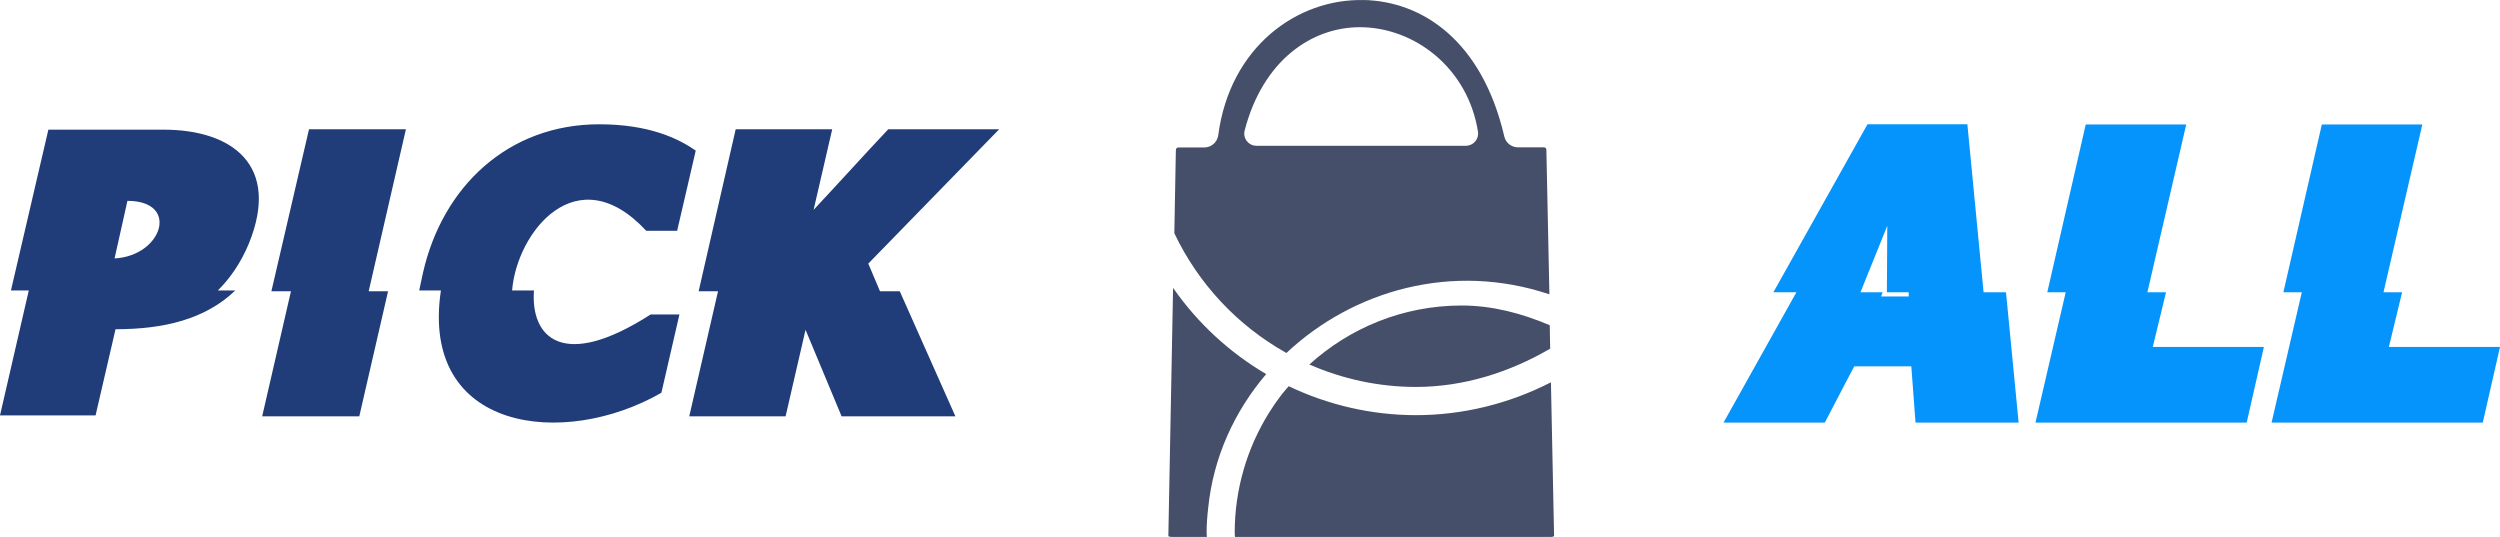
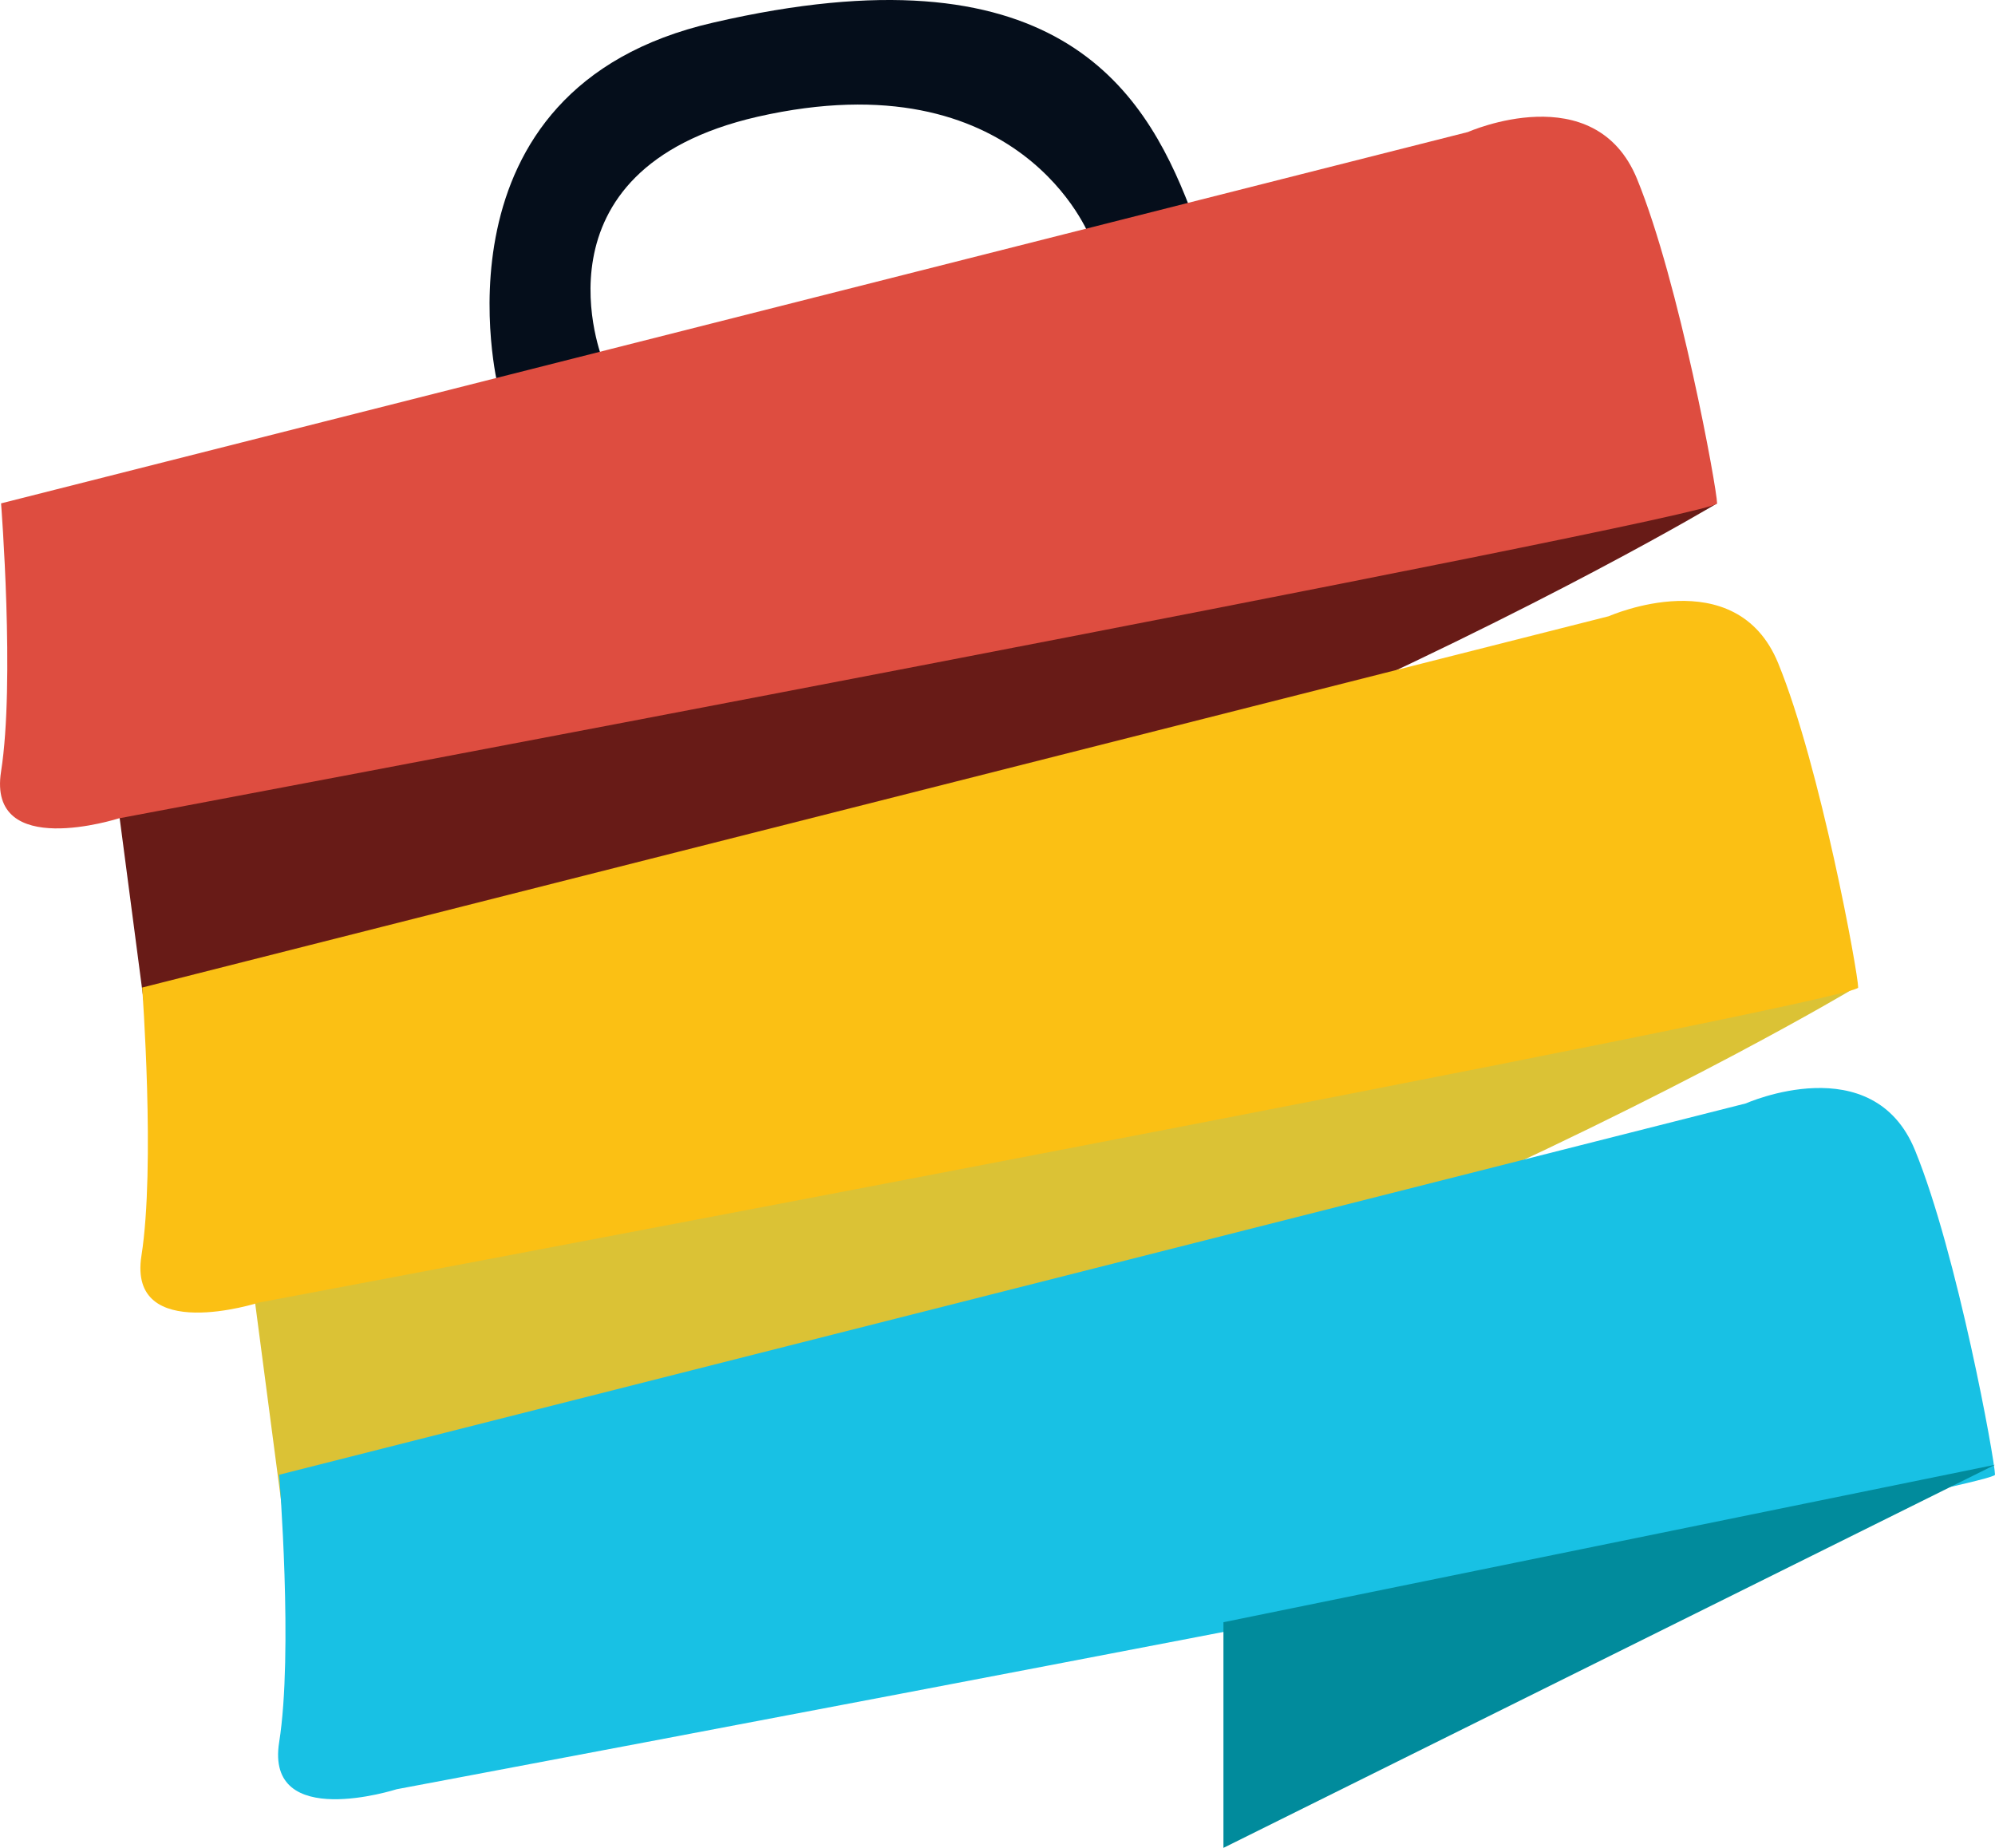
- <svg xmlns="http://www.w3.org/2000/svg" viewBox="0 0 301.708 64.8" preserveAspectRatio="xMidYMid meet" class="css-grg60t" id="dehecaag" width="301.708" height="64.8">
-   <defs id="SvgjsDefs3900" />
-   <g id="SvgjsG3901" featurekey="nameLeftFeature-0" transform="matrix(1.185736,0,0,1.185736,-3.843922,2.724899)" fill="#203C79">
-     <path d="M4.356 27.266 c1.27 -5.449 2.539 -10.918 3.809 -16.367 l11.719 0 c7.012 0 11.914 3.633 8.691 11.582 c-0.82 1.973 -1.914 3.555 -3.164 4.785 l1.777 0 c-3.066 2.949 -7.305 3.945 -12.188 3.945 l-2.031 8.77 l-9.727 0 l2.93 -12.715 l-1.816 0 z M16.211 18.145 c-0.41 1.914 -0.879 3.867 -1.309 5.859 c4.863 -0.254 6.68 -5.859 1.309 -5.859 z M42.739 27.344 l-2.93 12.734 l-9.883 0 l2.93 -12.734 l-1.992 0 l3.828 -16.484 l9.863 0 l-3.789 16.484 l1.973 0 z M55.362 27.266 l2.227 0 c-0.352 4.707 2.852 8.242 11.875 2.441 l2.93 0 l-1.836 7.969 c-9.902 5.703 -24.59 3.984 -22.441 -10.41 l-2.207 0 c0.117 -0.527 0.234 -1.152 0.391 -1.836 c1.992 -8.73 8.652 -15.078 17.93 -15.078 c5.117 0 8.066 1.465 9.824 2.676 l-1.895 8.164 l-3.144 0 c-7.07 -7.617 -13.184 0.156 -13.652 6.074 z M94.819 27.344 l5.664 12.734 l-11.582 0 l-3.672 -8.809 l-2.031 8.809 l-9.805 0 l2.93 -12.734 l-1.973 0 l3.769 -16.484 l9.824 0 l-1.895 8.203 c2.559 -2.734 5.059 -5.508 7.598 -8.203 l11.289 0 l-13.32 13.672 l1.191 2.812 l2.012 0 z" fill="#203C79" />
-   </g>
-   <g id="SvgjsG3902" featurekey="inlineSymbolFeature-0" transform="matrix(0.7043478,0,0,0.7043478,129.0592,-2.817391)" fill="#464F69">
-     <path d=" M 50.455 4.001 L 50.455 4.003 L 50.451 4.01 C 39.032 3.731 27.492 12.044 25.504 27.157 C 25.351 28.353 24.34 29.258 23.136 29.265 L 18.719 29.265 C 18.423 29.265 18.24 29.409 18.24 29.766 L 17.977 43.96 C 22.144 52.726 28.854 59.767 36.975 64.363 C 37.041 64.392 37.104 64.44 37.179 64.483 C 48.587 53.767 65.584 48.841 82.242 54.431 L 81.727 29.762 L 81.727 29.696 C 81.727 29.405 81.581 29.248 81.279 29.248 L 76.862 29.248 C 75.742 29.246 74.769 28.476 74.517 27.385 C 70.7 11 60.529 4.245 50.454 4 L 50.455 4.001 Z  M 49.782 8.661 C 59.155 8.676 68.281 15.668 70.004 26.556 C 70.204 27.825 69.226 28.973 67.94 28.977 L 32.06 28.977 C 30.683 28.983 29.682 27.685 30.03 26.353 C 33.149 14.338 41.512 8.654 49.782 8.661 L 49.782 8.661 Z  M 17.762 53.325 L 16.953 95.872 C 17.111 95.92 17.22 95.994 17.485 95.994 L 23.554 95.994 C 23.554 95.755 23.51 95.519 23.51 95.281 L 23.51 95.251 C 23.51 93.841 23.615 92.451 23.776 91.072 C 24.642 82.382 28.264 74.498 33.718 68.098 C 27.45 64.414 21.992 59.397 17.762 53.325 L 17.762 53.325 Z  M 67.234 56.344 C 57.161 56.344 48.025 60.19 41.116 66.451 C 46.774 68.932 52.965 70.297 59.386 70.301 C 67.516 70.291 75.366 67.827 82.376 63.738 L 82.301 59.724 C 77.515 57.687 72.458 56.351 67.246 56.344 L 67.234 56.344 Z  M 82.505 69.509 L 82.486 69.513 C 75.349 73.173 67.438 75.128 59.379 75.135 C 51.682 75.127 44.263 73.363 37.573 70.172 C 37.165 70.654 36.735 71.121 36.35 71.623 C 35.609 72.588 34.915 73.584 34.272 74.61 C 30.409 80.762 28.321 87.919 28.321 95.287 C 28.321 95.522 28.362 95.764 28.364 96 L 82.483 96 C 82.758 96 82.882 95.922 83.047 95.878 L 82.505 69.509 Z " fill-rule="evenodd" fill="#464F69" />
-   </g>
-   <g id="SvgjsG3903" featurekey="nameRightFeature-0" transform="matrix(1.237028,0,0,1.237028,209.7883,1.542367)" fill="#0594FC">
-     <path d="M5.664 27.266 l-2.246 0 l9.18 -16.387 l9.746 0 l1.582 16.387 l2.188 0 l1.23 12.715 l-10.059 0 l-0.41 -5.488 l-5.566 0 c-0.977 1.816 -1.895 3.652 -2.871 5.488 l-9.883 0 z M16.621 27.676 l0 -0.41 l-2.129 0 l0.039 -6.484 l-2.617 6.484 l2.168 0 l-0.156 0.41 l2.695 0 z M31.938 27.266 l-1.797 0 l3.75 -16.367 l9.805 0 l-3.789 16.367 l1.816 0 l-1.289 5.332 l10.84 0 l-1.68 7.383 l-20.605 0 z M54.971 27.266 l-1.797 0 l3.75 -16.367 l9.805 0 l-3.789 16.367 l1.816 0 l-1.289 5.332 l10.84 0 l-1.68 7.383 l-20.605 0 z" fill="#0594FC" />
-   </g>
+ <svg xmlns="http://www.w3.org/2000/svg" id="Capa_1" data-name="Capa 1" viewBox="0 0 112.27 104">
+   <defs>
+     <style>.cls-1{fill:#050e1b;}.cls-2{fill:#dbc235;}.cls-3{fill:#681b17;}.cls-4{fill:#de4d40;}.cls-5{fill:#fbc014;}.cls-6{fill:#18c1e4;}.cls-7{fill:#018b9c;}</style>
+   </defs>
+   <path class="cls-1" d="M47.18,44.78S43,28,59.3,24.27c19.11-4.42,24.17,3.58,26.81,10.43l-5.62,1.65S76.62,26.2,61.78,29.57c-13.06,3-8.7,13.72-8.7,13.72Z" transform="translate(-19.15 -23)" />
+   <path class="cls-2" d="M123.41,78.67s-38.32,23-87.9,32.92l-2.1-16Z" transform="translate(-19.15 -23)" />
+   <path class="cls-3" d="M115.78,51.33s-38.32,23-87.9,32.92l-2.1-16Z" transform="translate(-19.15 -23)" />
+   <path class="cls-4" d="M19.21,51.33l82.55-20.9s7.14-3.17,9.52,2.65,4.5,17.46,4.5,18.25S25.83,69.06,25.83,69.06s-7.41,2.38-6.62-2.64S19.21,51.33,19.21,51.33Z" transform="translate(-19.15 -23)" />
+   <path class="cls-5" d="M27.15,78.58l82.54-20.9s7.15-3.17,9.53,2.65,4.5,17.46,4.5,18.25-90,17.73-90,17.73-7.4,2.38-6.61-2.64S27.15,78.58,27.15,78.58Z" transform="translate(-19.15 -23)" />
+   <path class="cls-6" d="M34.86,106l82.54-20.9s7.14-3.18,9.52,2.64,4.5,17.47,4.5,18.26S41.47,123.7,41.47,123.7s-7.41,2.38-6.61-2.65S34.86,106,34.86,106Z" transform="translate(-19.15 -23)" />
+   <polygon class="cls-7" points="68.85 104 112.27 82.44 68.85 91.3 68.85 104" />
</svg>
